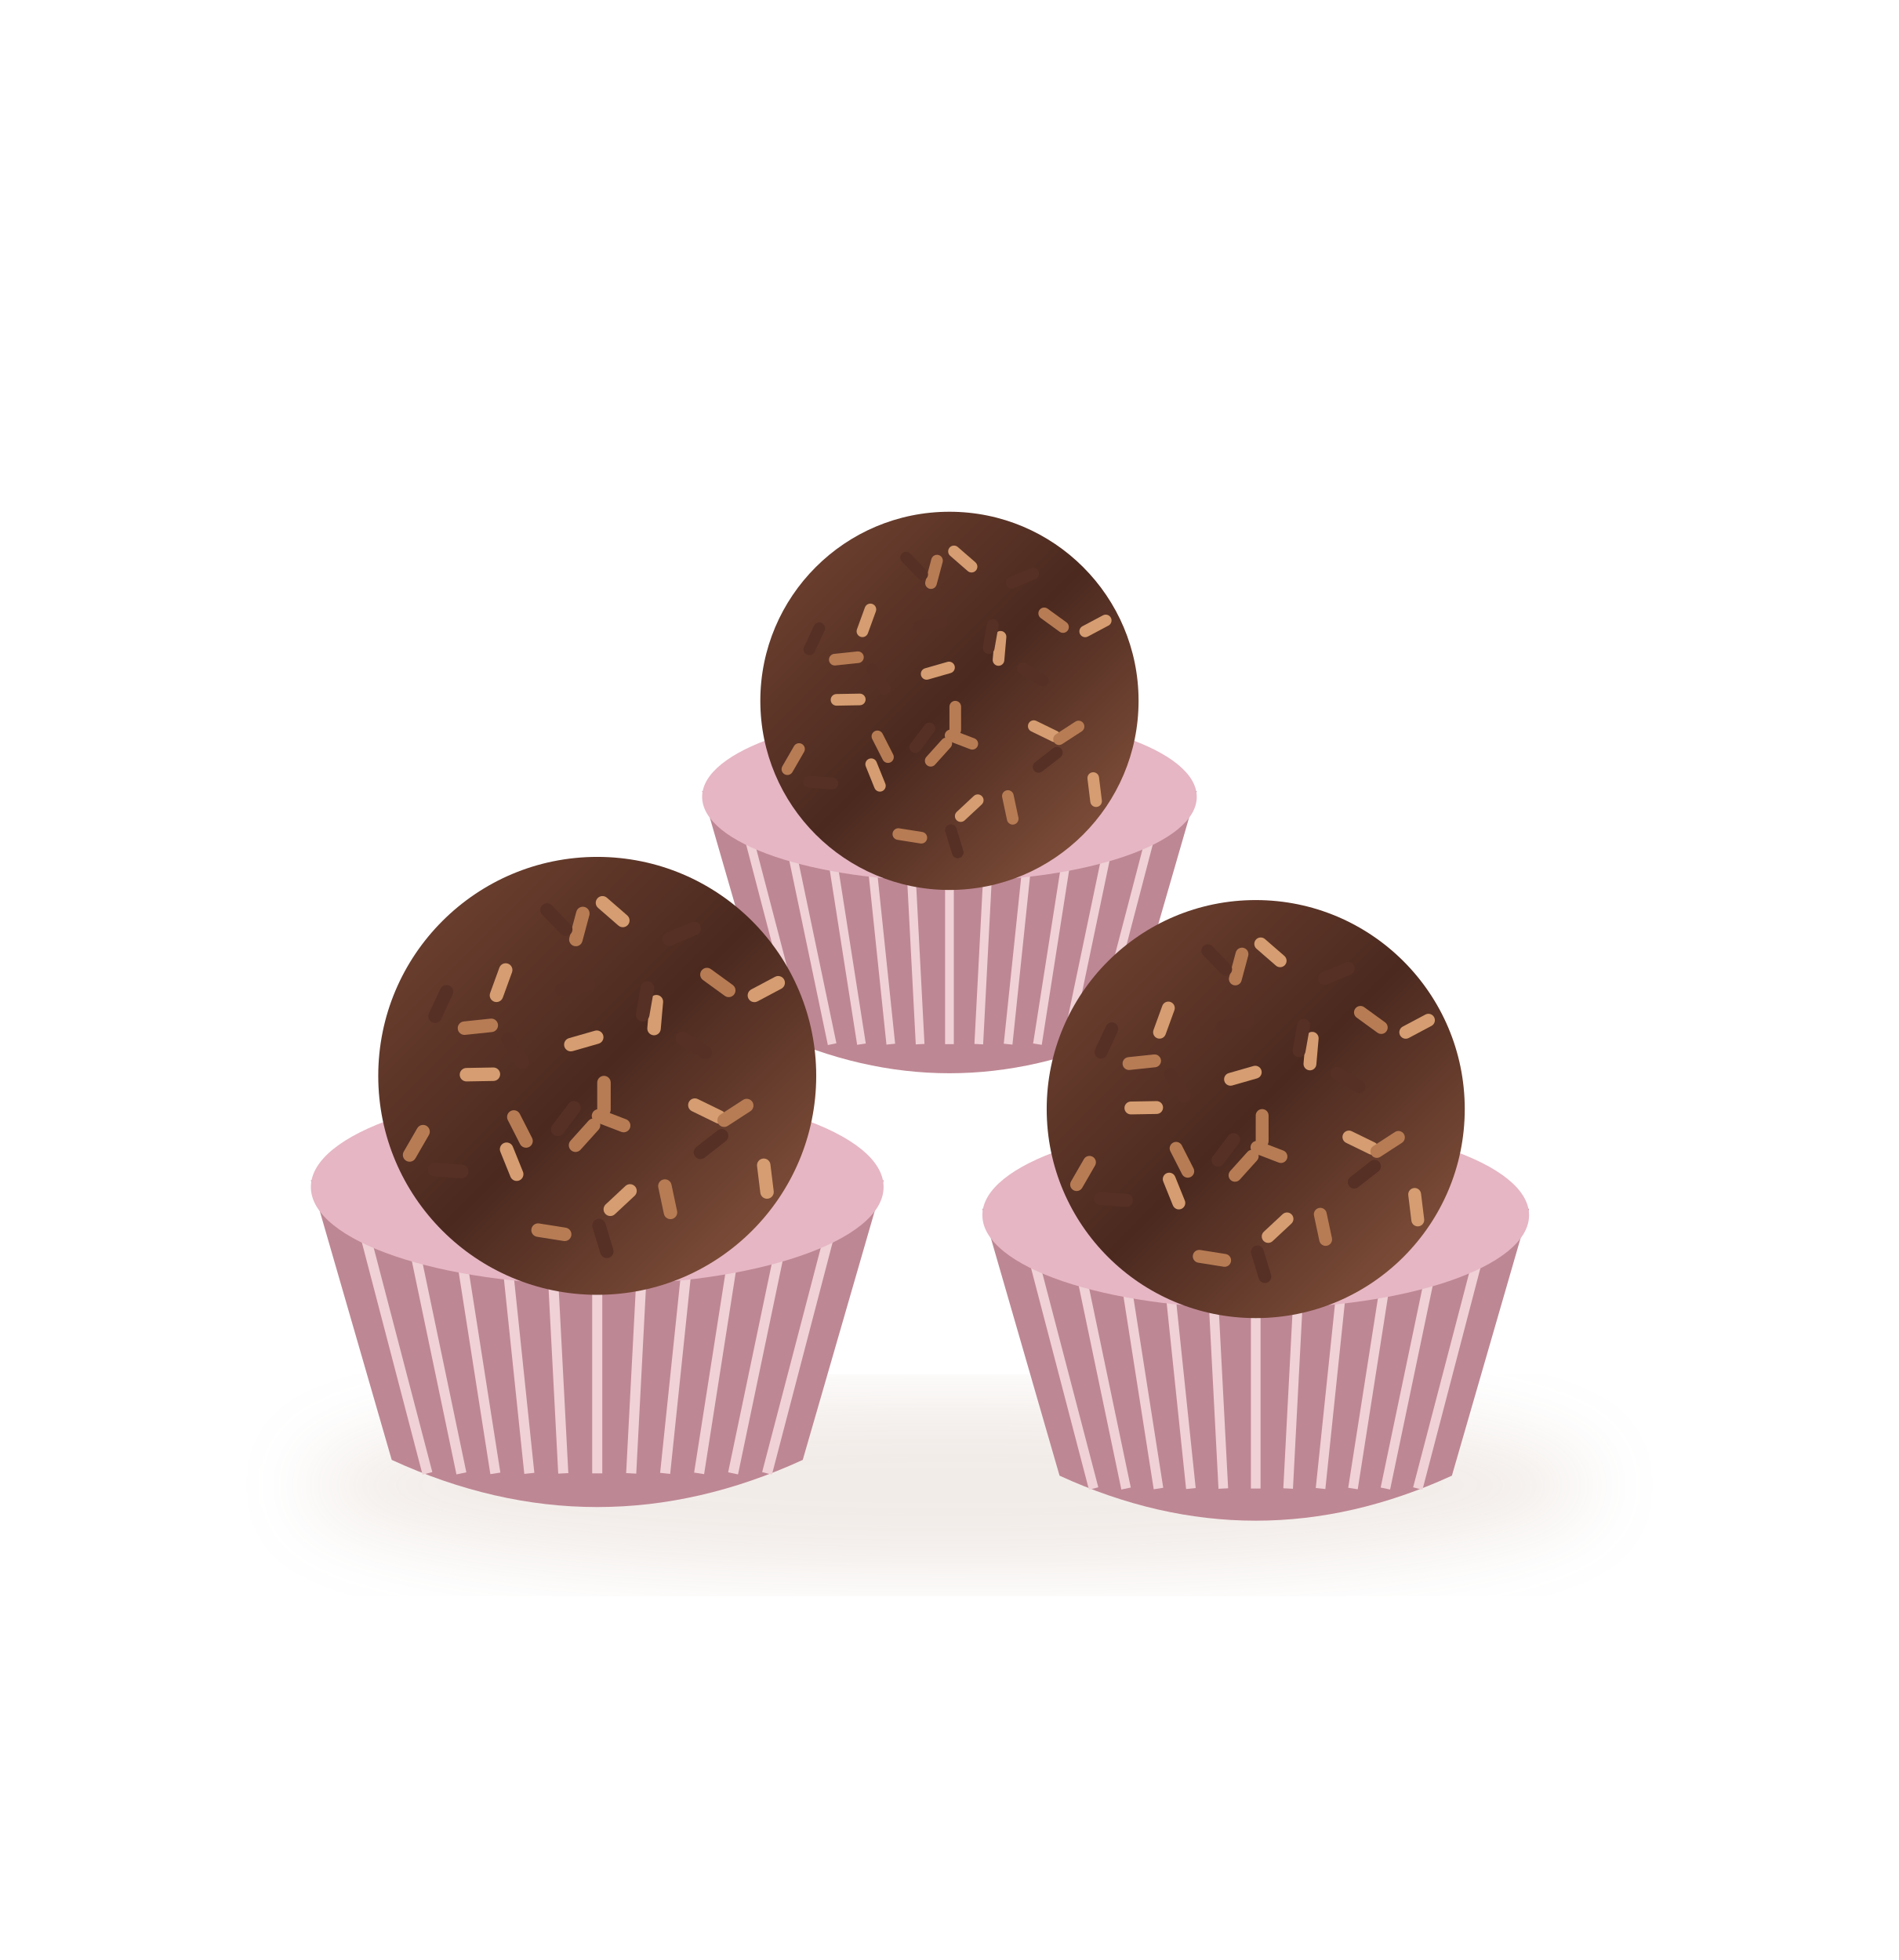
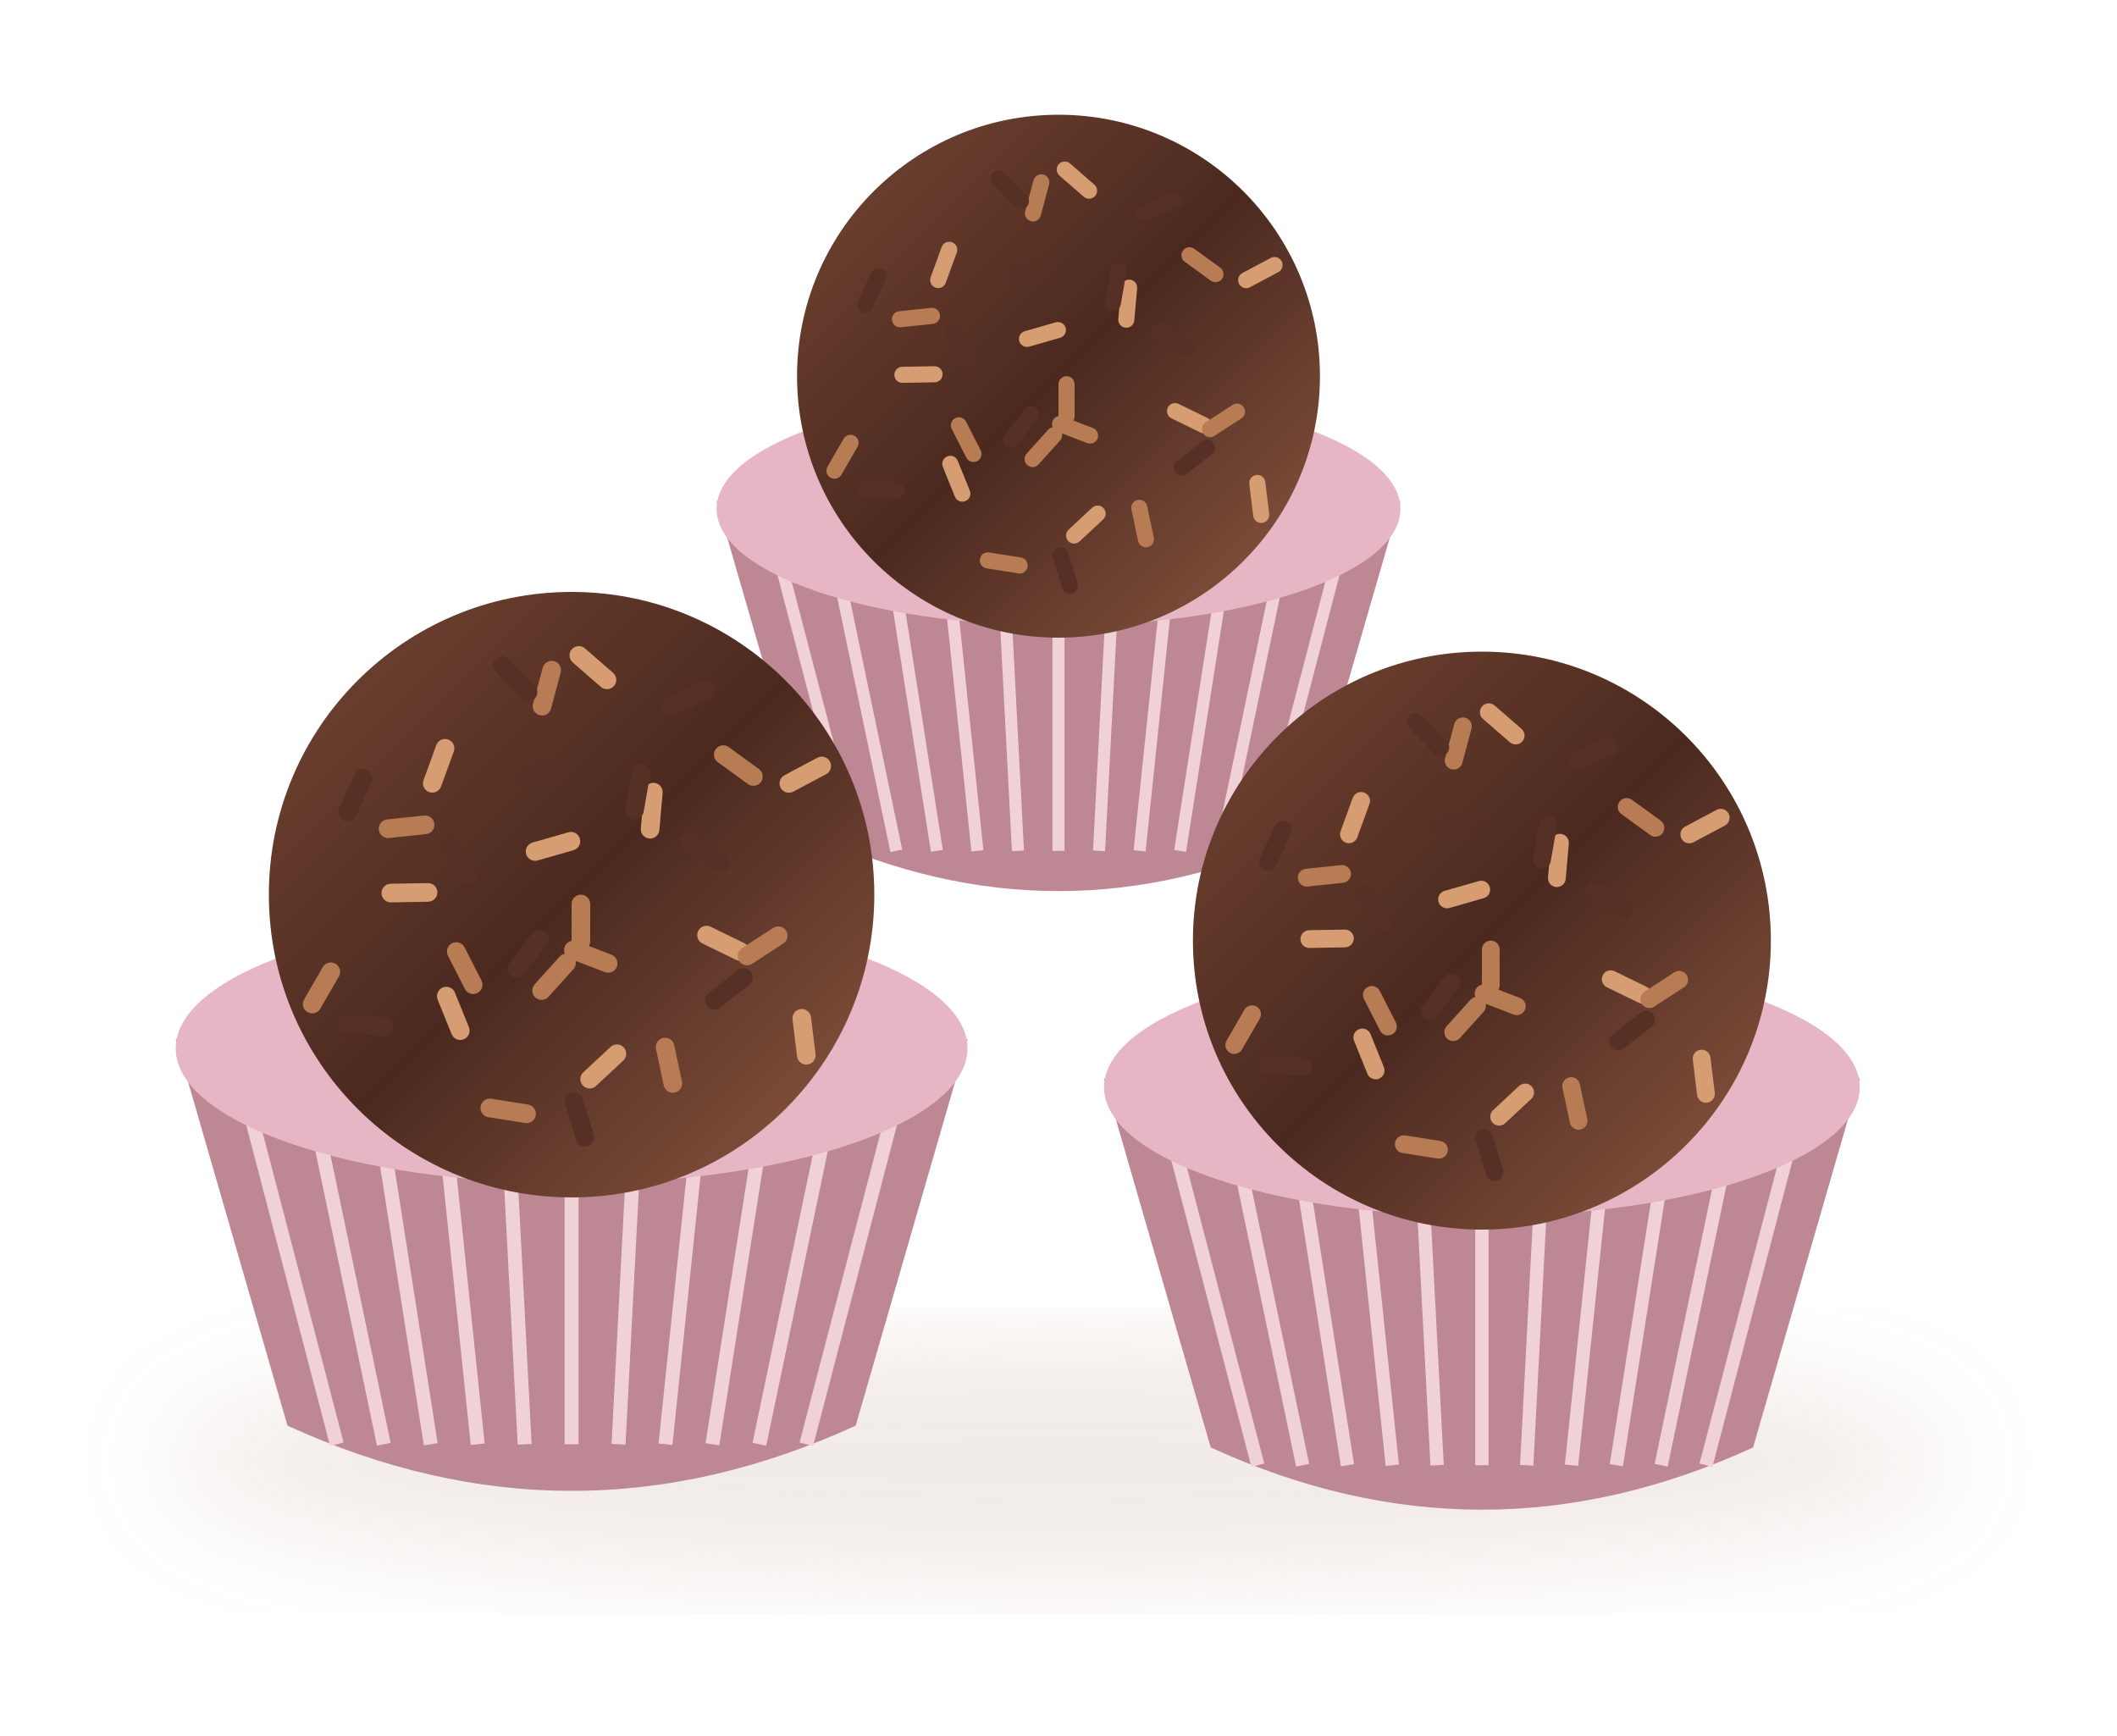
- <svg xmlns="http://www.w3.org/2000/svg" viewBox="0 0 620 640">
+ <svg xmlns="http://www.w3.org/2000/svg" viewBox="60 140 500 410">
  <defs>
    <filter id="shadow">
      <feGaussianBlur stdDeviation="12" />
    </filter>
    <linearGradient id="choc" x2="1" y2="1">
      <stop stop-color="#754633" />
      <stop offset=".5" stop-color="#4b291f" />
      <stop offset="1" stop-color="#8e5941" />
    </linearGradient>
    <linearGradient id="icing" x2="0" y2="1">
      <stop stop-color="#f6c5d2" />
      <stop offset="1" stop-color="#d585a0" />
    </linearGradient>
  </defs>
  <ellipse cx="310" cy="485" rx="210" ry="30" fill="#9f735a" opacity=".14" filter="url(#shadow)" />
  <g transform="translate(310 245) scale(0.95)">
    <path d="M-85 14 L-61 97 Q0 125 61 97 L85 14Z" fill="#be8794" />
    <g stroke="#efd1d6" stroke-width="3">
      <path d="M-70 26 L-50.4 101" />
      <path d="M-56 26 L-40.32 101" />
      <path d="M-42 26 L-30.24 101" />
      <path d="M-28 26 L-20.16 101" />
      <path d="M-14 26 L-10.08 101" />
      <path d="M0 26 L0.0 101" />
      <path d="M14 26 L10.08 101" />
      <path d="M28 26 L20.16 101" />
      <path d="M42 26 L30.24 101" />
      <path d="M56 26 L40.32 101" />
      <path d="M70 26 L50.4 101" />
    </g>
    <ellipse cy="16" rx="85" ry="29" fill="#e6b6c4" />
    <circle cy="-17" r="65" fill="url(#choc)" />
    <rect x="0.0" y="-17.0" width="4" height="12" rx="2" fill="#b77c54" transform="rotate(0 0.0 -17.0)" />
    <rect x="-7.3" y="-10.313" width="4" height="12" rx="2" fill="#573025" transform="rotate(37 -7.299558 -10.31296)" />
    <rect x="1.224" y="-30.946" width="4" height="12" rx="2" fill="#d59d71" transform="rotate(74 1.22387 -30.9464)" />
    <rect x="10.433" y="-3.393" width="4" height="12" rx="2" fill="#b77c54" transform="rotate(111 10.43269 -3.392683)" />
    <rect x="-19.496" y="-20.448" width="4" height="12" rx="2" fill="#573025" transform="rotate(148 -19.49638 -20.44837)" />
    <rect x="18.677" y="-28.881" width="4" height="12" rx="2" fill="#d59d71" transform="rotate(185 18.67713 -28.88128)" />
    <rect x="-6.295" y="6.417" width="4" height="12" rx="2" fill="#b77c54" transform="rotate(222 -6.294616 6.417468)" />
    <rect x="-12.072" y="-40.243" width="4" height="12" rx="2" fill="#573025" transform="rotate(259 -12.07242 -40.24342)" />
    <rect x="26.301" y="-7.396" width="4" height="12" rx="2" fill="#d59d71" transform="rotate(296 26.30124 -7.395598)" />
    <rect x="-27.451" y="-5.668" width="4" height="12" rx="2" fill="#b77c54" transform="rotate(333 -27.45133 -5.667555)" />
    <rect x="13.268" y="-45.354" width="4" height="12" rx="2" fill="#573025" transform="rotate(370 13.26756 -45.3544)" />
    <rect x="9.827" y="14.328" width="4" height="12" rx="2" fill="#d59d71" transform="rotate(407 9.827473 14.32764)" />
    <rect x="-29.671" y="-34.194" width="4" height="12" rx="2" fill="#b77c54" transform="rotate(444 -29.67123 -34.19355)" />
    <rect x="34.86" y="-24.665" width="4" height="12" rx="2" fill="#573025" transform="rotate(481 34.8603 -24.66547)" />
    <rect x="-21.302" y="13.302" width="4" height="12" rx="2" fill="#d59d71" transform="rotate(518 -21.30172 13.30242)" />
    <rect x="-4.929" y="-55.022" width="4" height="12" rx="2" fill="#b77c54" transform="rotate(555 -4.929016 -55.02242)" />
    <rect x="30.28" y="8.517" width="4" height="12" rx="2" fill="#573025" transform="rotate(592 30.27987 8.517234)" />
    <rect x="-40.782" y="-15.311" width="4" height="12" rx="2" fill="#d59d71" transform="rotate(629 -40.78172 -15.31131)" />
    <rect x="29.769" y="-46.628" width="4" height="12" rx="2" fill="#b77c54" transform="rotate(666 29.76911 -46.62769)" />
    <rect x="-1.991" y="26.105" width="4" height="12" rx="2" fill="#573025" transform="rotate(703 -1.990557 26.10496)" />
    <rect x="-28.368" y="-50.989" width="4" height="12" rx="2" fill="#d59d71" transform="rotate(740 -28.3676 -50.9894)" />
    <rect x="44.96" y="-10.954" width="4" height="12" rx="2" fill="#b77c54" transform="rotate(777 44.96046 -10.95374)" />
    <rect x="-38.113" y="9.522" width="4" height="12" rx="2" fill="#573025" transform="rotate(814 -38.11282 9.521929)" />
    <rect x="10.417" y="-63.319" width="4" height="12" rx="2" fill="#d59d71" transform="rotate(851 10.41672 -63.31945)" />
    <rect x="24.115" y="25.077" width="4" height="12" rx="2" fill="#b77c54" transform="rotate(888 24.11525 25.07677)" />
    <rect x="-47.157" y="-32.04" width="4" height="12" rx="2" fill="#573025" transform="rotate(925 -47.1571 -32.04021)" />
    <rect x="45.821" y="-38.175" width="4" height="12" rx="2" fill="#d59d71" transform="rotate(962 45.82145 -38.17534)" />
    <rect x="-19.855" y="30.453" width="4" height="12" rx="2" fill="#b77c54" transform="rotate(999 -19.85457 30.45309)" />
    <rect x="-17.734" y="-66.29" width="4" height="12" rx="2" fill="#573025" transform="rotate(1036 -17.73367 -66.29013)" />
    <rect x="47.192" y="7.797" width="4" height="12" rx="2" fill="#d59d71" transform="rotate(1073 47.19214 7.797223)" />
    <rect x="-52.429" y="-3.174" width="4" height="12" rx="2" fill="#b77c54" transform="rotate(1110 -52.42948 -3.174323)" />
    <rect x="29.805" y="-63.364" width="4" height="12" rx="2" fill="#573025" transform="rotate(1147 29.80528 -63.36427)" />
  </g>
  <g transform="translate(195 370) scale(1.1)">
    <path d="M-85 14 L-61 97 Q0 125 61 97 L85 14Z" fill="#be8794" />
    <g stroke="#efd1d6" stroke-width="3">
      <path d="M-70 26 L-50.4 101" />
      <path d="M-56 26 L-40.32 101" />
      <path d="M-42 26 L-30.24 101" />
      <path d="M-28 26 L-20.16 101" />
      <path d="M-14 26 L-10.08 101" />
      <path d="M0 26 L0.0 101" />
      <path d="M14 26 L10.08 101" />
      <path d="M28 26 L20.16 101" />
      <path d="M42 26 L30.24 101" />
      <path d="M56 26 L40.32 101" />
      <path d="M70 26 L50.4 101" />
    </g>
    <ellipse cy="16" rx="85" ry="29" fill="#e6b6c4" />
    <circle cy="-17" r="65" fill="url(#choc)" />
    <rect x="0.0" y="-17.0" width="4" height="12" rx="2" fill="#b77c54" transform="rotate(0 0.0 -17.0)" />
    <rect x="-7.3" y="-10.313" width="4" height="12" rx="2" fill="#573025" transform="rotate(37 -7.299558 -10.31296)" />
    <rect x="1.224" y="-30.946" width="4" height="12" rx="2" fill="#d59d71" transform="rotate(74 1.22387 -30.9464)" />
    <rect x="10.433" y="-3.393" width="4" height="12" rx="2" fill="#b77c54" transform="rotate(111 10.43269 -3.392683)" />
    <rect x="-19.496" y="-20.448" width="4" height="12" rx="2" fill="#573025" transform="rotate(148 -19.49638 -20.44837)" />
    <rect x="18.677" y="-28.881" width="4" height="12" rx="2" fill="#d59d71" transform="rotate(185 18.67713 -28.88128)" />
    <rect x="-6.295" y="6.417" width="4" height="12" rx="2" fill="#b77c54" transform="rotate(222 -6.294616 6.417468)" />
    <rect x="-12.072" y="-40.243" width="4" height="12" rx="2" fill="#573025" transform="rotate(259 -12.07242 -40.24342)" />
    <rect x="26.301" y="-7.396" width="4" height="12" rx="2" fill="#d59d71" transform="rotate(296 26.30124 -7.395598)" />
    <rect x="-27.451" y="-5.668" width="4" height="12" rx="2" fill="#b77c54" transform="rotate(333 -27.45133 -5.667555)" />
    <rect x="13.268" y="-45.354" width="4" height="12" rx="2" fill="#573025" transform="rotate(370 13.26756 -45.3544)" />
    <rect x="9.827" y="14.328" width="4" height="12" rx="2" fill="#d59d71" transform="rotate(407 9.827473 14.32764)" />
    <rect x="-29.671" y="-34.194" width="4" height="12" rx="2" fill="#b77c54" transform="rotate(444 -29.67123 -34.19355)" />
    <rect x="34.86" y="-24.665" width="4" height="12" rx="2" fill="#573025" transform="rotate(481 34.8603 -24.66547)" />
    <rect x="-21.302" y="13.302" width="4" height="12" rx="2" fill="#d59d71" transform="rotate(518 -21.30172 13.30242)" />
    <rect x="-4.929" y="-55.022" width="4" height="12" rx="2" fill="#b77c54" transform="rotate(555 -4.929016 -55.02242)" />
    <rect x="30.28" y="8.517" width="4" height="12" rx="2" fill="#573025" transform="rotate(592 30.27987 8.517234)" />
    <rect x="-40.782" y="-15.311" width="4" height="12" rx="2" fill="#d59d71" transform="rotate(629 -40.78172 -15.31131)" />
    <rect x="29.769" y="-46.628" width="4" height="12" rx="2" fill="#b77c54" transform="rotate(666 29.76911 -46.62769)" />
    <rect x="-1.991" y="26.105" width="4" height="12" rx="2" fill="#573025" transform="rotate(703 -1.990557 26.10496)" />
    <rect x="-28.368" y="-50.989" width="4" height="12" rx="2" fill="#d59d71" transform="rotate(740 -28.3676 -50.9894)" />
    <rect x="44.96" y="-10.954" width="4" height="12" rx="2" fill="#b77c54" transform="rotate(777 44.96046 -10.95374)" />
    <rect x="-38.113" y="9.522" width="4" height="12" rx="2" fill="#573025" transform="rotate(814 -38.11282 9.521929)" />
    <rect x="10.417" y="-63.319" width="4" height="12" rx="2" fill="#d59d71" transform="rotate(851 10.41672 -63.31945)" />
    <rect x="24.115" y="25.077" width="4" height="12" rx="2" fill="#b77c54" transform="rotate(888 24.11525 25.07677)" />
    <rect x="-47.157" y="-32.04" width="4" height="12" rx="2" fill="#573025" transform="rotate(925 -47.1571 -32.04021)" />
    <rect x="45.821" y="-38.175" width="4" height="12" rx="2" fill="#d59d71" transform="rotate(962 45.82145 -38.17534)" />
    <rect x="-19.855" y="30.453" width="4" height="12" rx="2" fill="#b77c54" transform="rotate(999 -19.85457 30.45309)" />
    <rect x="-17.734" y="-66.29" width="4" height="12" rx="2" fill="#573025" transform="rotate(1036 -17.73367 -66.29013)" />
    <rect x="47.192" y="7.797" width="4" height="12" rx="2" fill="#d59d71" transform="rotate(1073 47.19214 7.797223)" />
    <rect x="-52.429" y="-3.174" width="4" height="12" rx="2" fill="#b77c54" transform="rotate(1110 -52.42948 -3.174323)" />
    <rect x="29.805" y="-63.364" width="4" height="12" rx="2" fill="#573025" transform="rotate(1147 29.80528 -63.36427)" />
  </g>
  <g transform="translate(410 380) scale(1.05)">
    <path d="M-85 14 L-61 97 Q0 125 61 97 L85 14Z" fill="#be8794" />
    <g stroke="#efd1d6" stroke-width="3">
      <path d="M-70 26 L-50.4 101" />
      <path d="M-56 26 L-40.32 101" />
      <path d="M-42 26 L-30.24 101" />
      <path d="M-28 26 L-20.16 101" />
      <path d="M-14 26 L-10.08 101" />
      <path d="M0 26 L0.0 101" />
      <path d="M14 26 L10.08 101" />
      <path d="M28 26 L20.16 101" />
      <path d="M42 26 L30.24 101" />
      <path d="M56 26 L40.32 101" />
      <path d="M70 26 L50.4 101" />
    </g>
    <ellipse cy="16" rx="85" ry="29" fill="#e6b6c4" />
    <circle cy="-17" r="65" fill="url(#choc)" />
    <rect x="0.0" y="-17.0" width="4" height="12" rx="2" fill="#b77c54" transform="rotate(0 0.0 -17.0)" />
    <rect x="-7.3" y="-10.313" width="4" height="12" rx="2" fill="#573025" transform="rotate(37 -7.299558 -10.31296)" />
    <rect x="1.224" y="-30.946" width="4" height="12" rx="2" fill="#d59d71" transform="rotate(74 1.22387 -30.9464)" />
    <rect x="10.433" y="-3.393" width="4" height="12" rx="2" fill="#b77c54" transform="rotate(111 10.43269 -3.392683)" />
    <rect x="-19.496" y="-20.448" width="4" height="12" rx="2" fill="#573025" transform="rotate(148 -19.49638 -20.44837)" />
    <rect x="18.677" y="-28.881" width="4" height="12" rx="2" fill="#d59d71" transform="rotate(185 18.67713 -28.88128)" />
    <rect x="-6.295" y="6.417" width="4" height="12" rx="2" fill="#b77c54" transform="rotate(222 -6.294616 6.417468)" />
    <rect x="-12.072" y="-40.243" width="4" height="12" rx="2" fill="#573025" transform="rotate(259 -12.07242 -40.24342)" />
    <rect x="26.301" y="-7.396" width="4" height="12" rx="2" fill="#d59d71" transform="rotate(296 26.30124 -7.395598)" />
    <rect x="-27.451" y="-5.668" width="4" height="12" rx="2" fill="#b77c54" transform="rotate(333 -27.45133 -5.667555)" />
    <rect x="13.268" y="-45.354" width="4" height="12" rx="2" fill="#573025" transform="rotate(370 13.26756 -45.3544)" />
    <rect x="9.827" y="14.328" width="4" height="12" rx="2" fill="#d59d71" transform="rotate(407 9.827473 14.32764)" />
    <rect x="-29.671" y="-34.194" width="4" height="12" rx="2" fill="#b77c54" transform="rotate(444 -29.67123 -34.19355)" />
    <rect x="34.86" y="-24.665" width="4" height="12" rx="2" fill="#573025" transform="rotate(481 34.8603 -24.66547)" />
    <rect x="-21.302" y="13.302" width="4" height="12" rx="2" fill="#d59d71" transform="rotate(518 -21.30172 13.30242)" />
    <rect x="-4.929" y="-55.022" width="4" height="12" rx="2" fill="#b77c54" transform="rotate(555 -4.929016 -55.02242)" />
    <rect x="30.28" y="8.517" width="4" height="12" rx="2" fill="#573025" transform="rotate(592 30.27987 8.517234)" />
    <rect x="-40.782" y="-15.311" width="4" height="12" rx="2" fill="#d59d71" transform="rotate(629 -40.78172 -15.31131)" />
    <rect x="29.769" y="-46.628" width="4" height="12" rx="2" fill="#b77c54" transform="rotate(666 29.76911 -46.62769)" />
    <rect x="-1.991" y="26.105" width="4" height="12" rx="2" fill="#573025" transform="rotate(703 -1.990557 26.10496)" />
    <rect x="-28.368" y="-50.989" width="4" height="12" rx="2" fill="#d59d71" transform="rotate(740 -28.3676 -50.9894)" />
    <rect x="44.96" y="-10.954" width="4" height="12" rx="2" fill="#b77c54" transform="rotate(777 44.96046 -10.95374)" />
    <rect x="-38.113" y="9.522" width="4" height="12" rx="2" fill="#573025" transform="rotate(814 -38.11282 9.521929)" />
    <rect x="10.417" y="-63.319" width="4" height="12" rx="2" fill="#d59d71" transform="rotate(851 10.41672 -63.31945)" />
    <rect x="24.115" y="25.077" width="4" height="12" rx="2" fill="#b77c54" transform="rotate(888 24.11525 25.07677)" />
    <rect x="-47.157" y="-32.04" width="4" height="12" rx="2" fill="#573025" transform="rotate(925 -47.1571 -32.04021)" />
    <rect x="45.821" y="-38.175" width="4" height="12" rx="2" fill="#d59d71" transform="rotate(962 45.82145 -38.17534)" />
    <rect x="-19.855" y="30.453" width="4" height="12" rx="2" fill="#b77c54" transform="rotate(999 -19.85457 30.45309)" />
    <rect x="-17.734" y="-66.29" width="4" height="12" rx="2" fill="#573025" transform="rotate(1036 -17.73367 -66.29013)" />
    <rect x="47.192" y="7.797" width="4" height="12" rx="2" fill="#d59d71" transform="rotate(1073 47.19214 7.797223)" />
    <rect x="-52.429" y="-3.174" width="4" height="12" rx="2" fill="#b77c54" transform="rotate(1110 -52.42948 -3.174323)" />
    <rect x="29.805" y="-63.364" width="4" height="12" rx="2" fill="#573025" transform="rotate(1147 29.80528 -63.36427)" />
  </g>
</svg>
